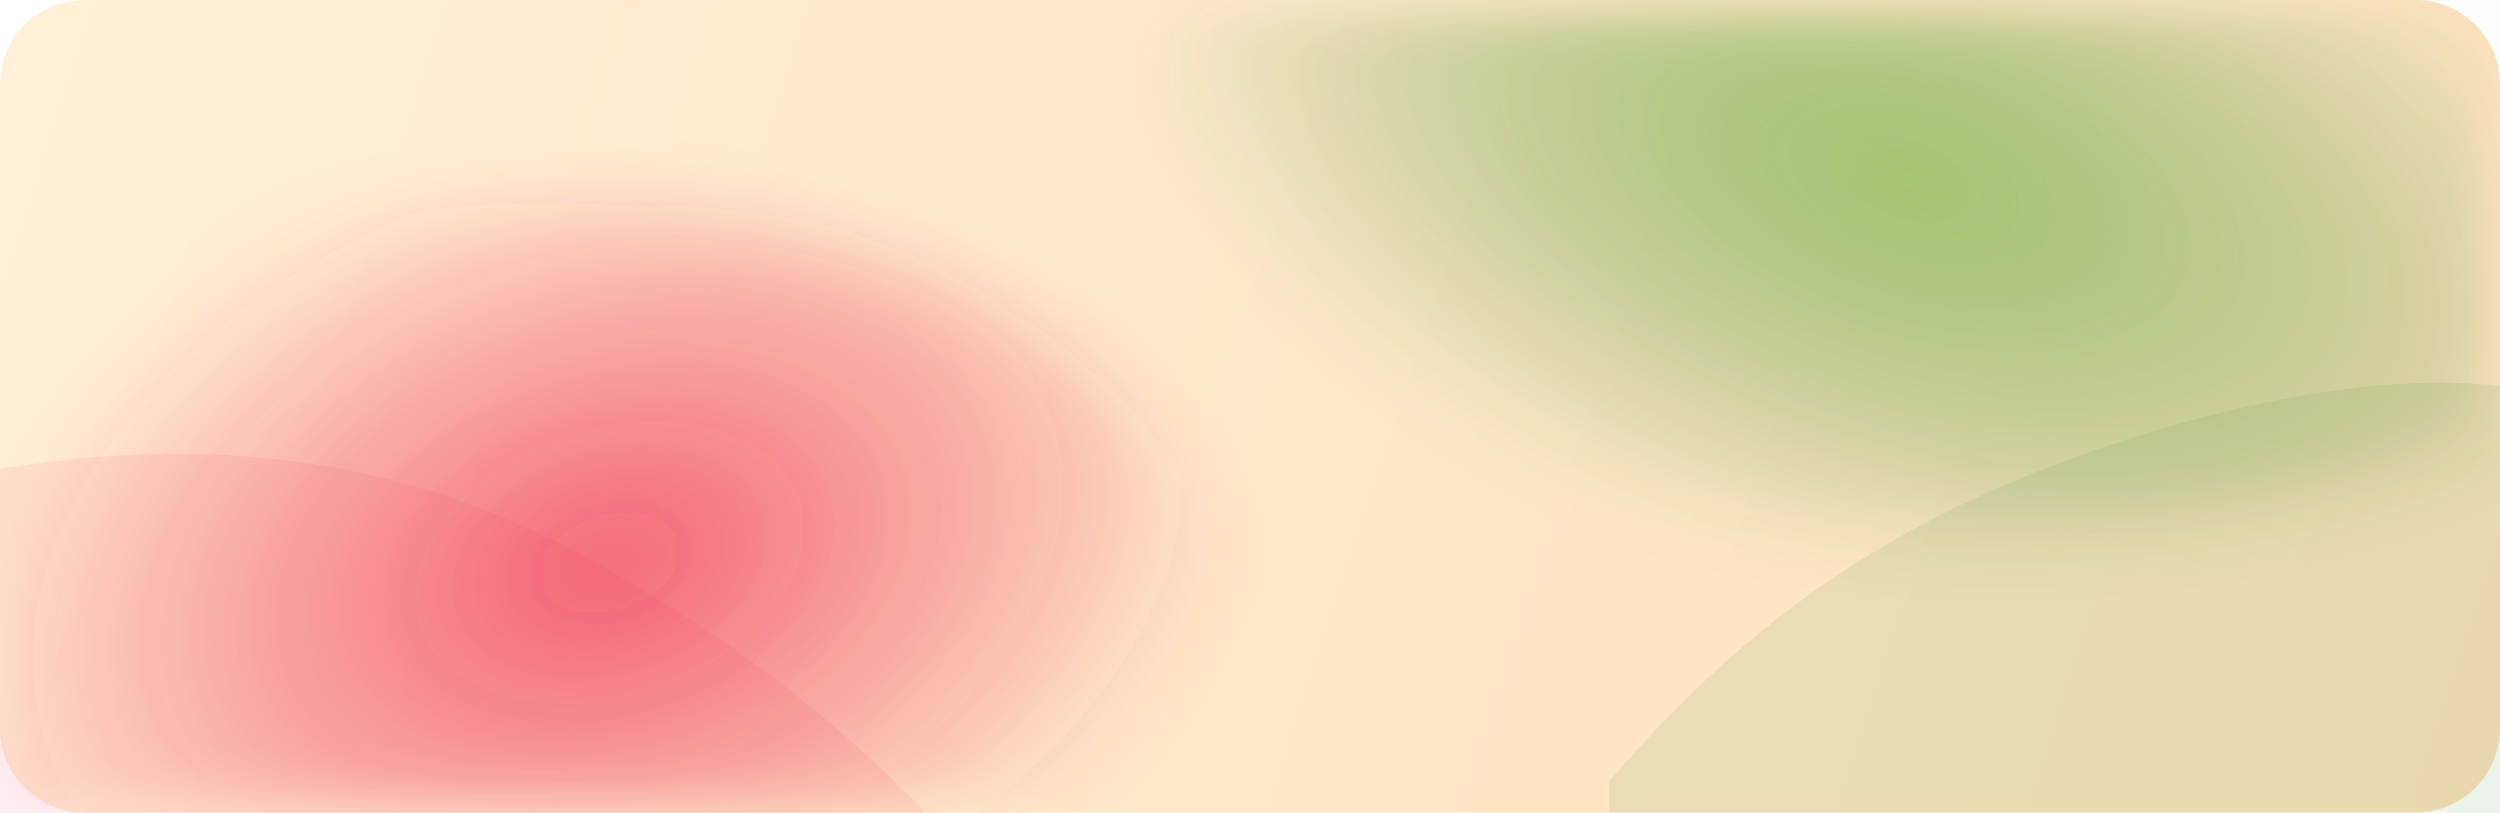
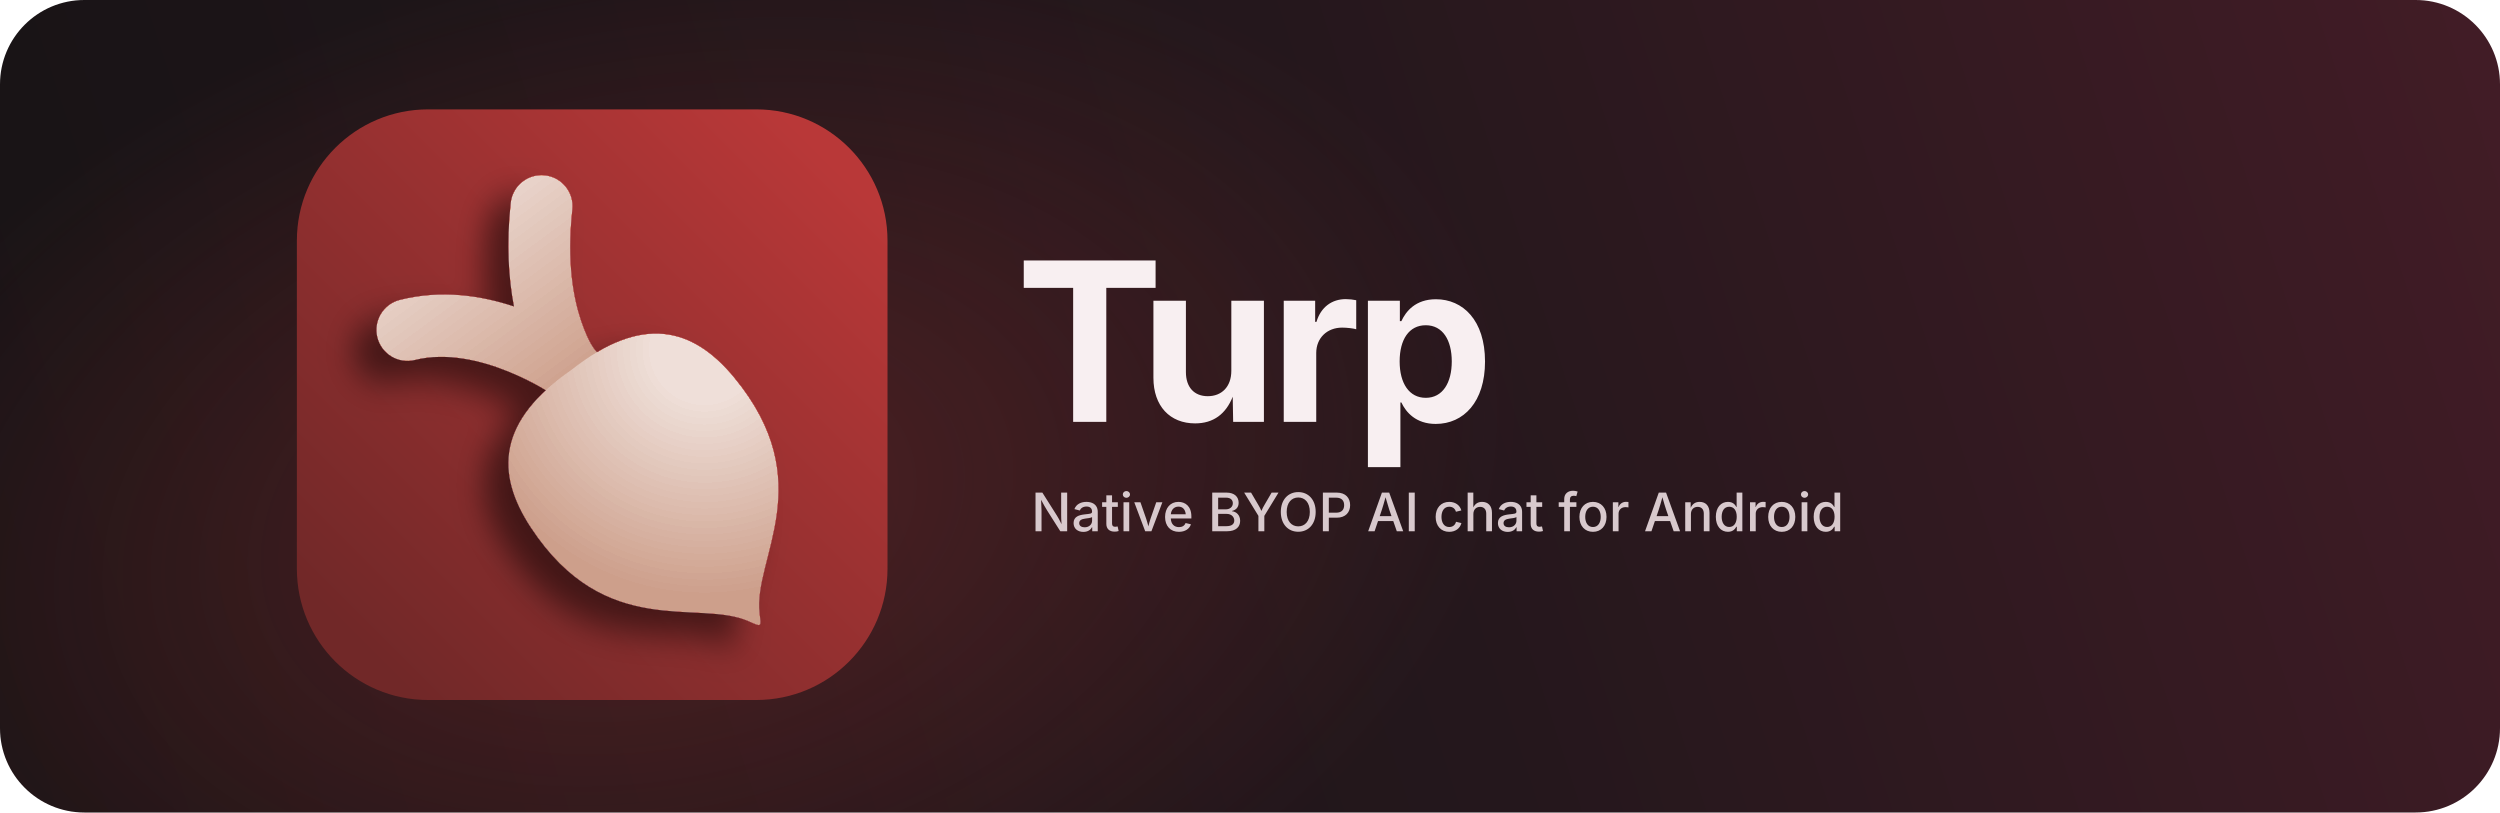
- <svg xmlns="http://www.w3.org/2000/svg" width="1600" height="520" viewBox="0 0 1600 520" role="img" aria-label="Turp brand banner">
+ <svg xmlns="http://www.w3.org/2000/svg" width="1600" height="520" viewBox="0 0 1600 520" role="img" aria-label="Turp">
  <defs>
-     <linearGradient id="cream" x1="0" y1="0" x2="1600" y2="520" gradientUnits="userSpaceOnUse">
-       <stop stop-color="#fff0d7" />
-       <stop offset="0.52" stop-color="#fee8c8" />
-       <stop offset="1" stop-color="#fde1bd" />
+     <linearGradient id="bannerBg" x1="0" y1="520" x2="1600" y2="0" gradientUnits="userSpaceOnUse">
+       <stop stop-color="#171315" />
+       <stop offset=".55" stop-color="#24171c" />
+       <stop offset="1" stop-color="#421c26" />
    </linearGradient>
-     <radialGradient id="pink" cx="0" cy="0" r="1" gradientTransform="translate(390 360) rotate(-18) scale(420 280)" gradientUnits="userSpaceOnUse">
-       <stop stop-color="#ef2e52" stop-opacity=".72" />
-       <stop offset="1" stop-color="#ef2e52" stop-opacity="0" />
+     <radialGradient id="glow" cx="0" cy="0" r="1" gradientTransform="translate(420 330) rotate(-12) scale(560 360)" gradientUnits="userSpaceOnUse">
+       <stop stop-color="#b93838" stop-opacity=".32" />
+       <stop offset="1" stop-color="#b93838" stop-opacity="0" />
    </radialGradient>
-     <radialGradient id="green" cx="0" cy="0" r="1" gradientTransform="translate(1220 115) rotate(18) scale(520 260)" gradientUnits="userSpaceOnUse">
-       <stop stop-color="#72b442" stop-opacity=".66" />
-       <stop offset="1" stop-color="#338331" stop-opacity="0" />
-     </radialGradient>
-     <filter id="blur">
-       <feGaussianBlur stdDeviation="22" />
-     </filter>
  </defs>
-   <rect width="1600" height="520" rx="54" fill="url(#cream)" />
-   <ellipse cx="350" cy="390" rx="430" ry="260" fill="url(#pink)" filter="url(#blur)" />
-   <ellipse cx="1260" cy="90" rx="520" ry="250" fill="url(#green)" filter="url(#blur)" />
-   <path d="M1030 500C1120 395 1215 330 1350 285C1455 250 1540 240 1600 247V520H1030Z" fill="#338331" fill-opacity=".10" />
-   <path d="M0 300C155 275 278 300 390 365C470 411 535 460 592 520H0V300Z" fill="#ef2e52" fill-opacity=".08" />
+   <rect width="1600" height="520" rx="54" fill="url(#bannerBg)" />
+   <rect width="1600" height="520" rx="54" fill="url(#glow)" />
+   <g transform="translate(190 70) scale(3.5)">
+     <defs>
+       <linearGradient id="ibg" x1="11.897" y1="98.103" x2="99.103" y2="10.897" gradientUnits="userSpaceOnUse">
+         <stop stop-color="#712828" />
+         <stop offset="1" stop-color="#b93838" />
+       </linearGradient>
+       <linearGradient id="ileaf" x1="48.346" y1="48.723" x2="23.545" y2="15.187" gradientUnits="userSpaceOnUse">
+         <stop stop-color="#d4d4d4" />
+         <stop offset="1" stop-color="#f1f1f1" />
+       </linearGradient>
+       <radialGradient id="ibulb" cx="88.189" cy="42.486" r="73.963" gradientUnits="userSpaceOnUse">
+         <stop offset=".203" stop-color="#f0f0f0" />
+         <stop offset=".955" stop-color="#d2d2d2" />
+       </radialGradient>
+       <filter id="iblur" x="-50%" y="-50%" width="200%" height="200%">
+         <feGaussianBlur stdDeviation="3.24" />
+       </filter>
+       <clipPath id="iclip">
+         <rect width="108" height="108" rx="24" />
+       </clipPath>
+     </defs>
+     <rect width="108" height="108" rx="24" fill="url(#ibg)" />
+     <g clip-path="url(#iclip)">
+       <path d="M35.482,13.107 a6.328,6.328 0,0 0,-6.621,6.02 c-0.408,8.599 0.531,15.514 1.941,21.07 c-6.73,-1.773 -14.869,-2.571 -23.311,0.1 a6.328,6.328 0,0 0,-4.125,7.941 a6.328,6.328 0,0 0,7.941,4.125 c10.4,-3.291 22.77,2.311 27.033,4.52 -9.261,9.675 -8.267,18.917 -1.302,28.203 16.604,22.138 34.982,12.413 45.541,16.341 2.764,1.028 2.66,1.115 2.131,-1.786 C82.69,88.559 95.48,72.166 76.588,51.945 68.592,43.386 59.576,40.822 48.289,48.497 a6.329,6.329 0,0 0,-0.424,-0.486 c0,0 -1.342,-1.22 -3.172,-5.695 C42.864,37.841 40.989,30.578 41.504,19.728 a6.328,6.328 0,0 0,-6.022,-6.621 z" transform="matrix(.8939822 .05493023 -.05493023 .8939822 9.95153 2.290116)" fill="#000" opacity=".509" filter="url(#iblur)" />
+       <path d="M45.356,12.063 a5.668,5.668 0,0 0,-6.25,5.018 c-0.837,7.665 -0.377,13.899 0.578,18.943 c-5.919,-1.955 -13.151,-3.115 -20.845,-1.191 a5.668,5.668 0,0 0,-4.124,6.873 a5.668,5.668 0,0 0,6.873,4.124 c11.658,-2.916 25.242,6.358 25.242,6.358 a5.668,5.668 0,0 0,7.678,-8.241 c0,0 -1.133,-1.164 -2.523,-5.266 c-1.39,-4.102 -2.667,-10.697 -1.611,-20.368 A5.668,5.668 0,0 0,45.356,12.063 Z" fill="url(#ileaf)" />
+       <path d="M54,24.485 C28.272,23.675 18.764,35.225 17.75,54 c-2.097,38.825 26.471,44.937 34.297,58.696 c2.048,3.601 1.858,3.601 3.906,-0 C63.779,98.937 92.347,92.825 90.25,54 C89.236,35.225 79.728,23.675 54,24.485 Z" transform="matrix(.5127827 -.3787021 .3787021 .5127827 13.24136 55.52895)" fill="url(#ibulb)" />
+       <path d="M40.123,8.467 a6.328,6.328 0,0 0,-6.621,6.02 c-0.408,8.599 0.531,15.514 1.941,21.07 c-6.73,-1.773 -14.869,-2.571 -23.311,0.1 a6.328,6.328 0,0 0,-4.125,7.941 a6.328,6.328 0,0 0,7.941,4.125 c10.4,-3.291 22.77,2.311 27.033,4.52 -9.261,9.675 -8.267,18.917 -1.302,28.203 16.604,22.138 34.982,12.413 45.541,16.341 2.764,1.028 2.66,1.115 2.131,-1.786 C87.33,83.918 100.121,67.525 81.229,47.304 73.232,38.746 64.217,36.181 52.93,43.857 a6.329,6.329 0,0 0,-0.424,-0.486 c0,0 -1.342,-1.22 -3.172,-5.695 C47.504,33.2 45.63,25.937 46.145,15.088 A6.328,6.328 0,0 0,40.123,8.467 Z" transform="matrix(.8939822 .05493023 -.05493023 .8939822 9.95153 2.290116)" fill="#d15140" opacity=".529" style="mix-blend-mode:color-burn" />
+     </g>
+   </g>
+   <g fill="#f8eff1">
+     <text x="650" y="270" font-family="Inter,ui-sans-serif,system-ui,sans-serif" font-size="142" font-weight="750" letter-spacing="-5">Turp</text>
+     <text x="660" y="340" font-family="Inter,ui-sans-serif,system-ui,sans-serif" font-size="34" font-weight="450" fill="#d8c9cd">Native BYOP AI chat for Android</text>
+   </g>
</svg>
